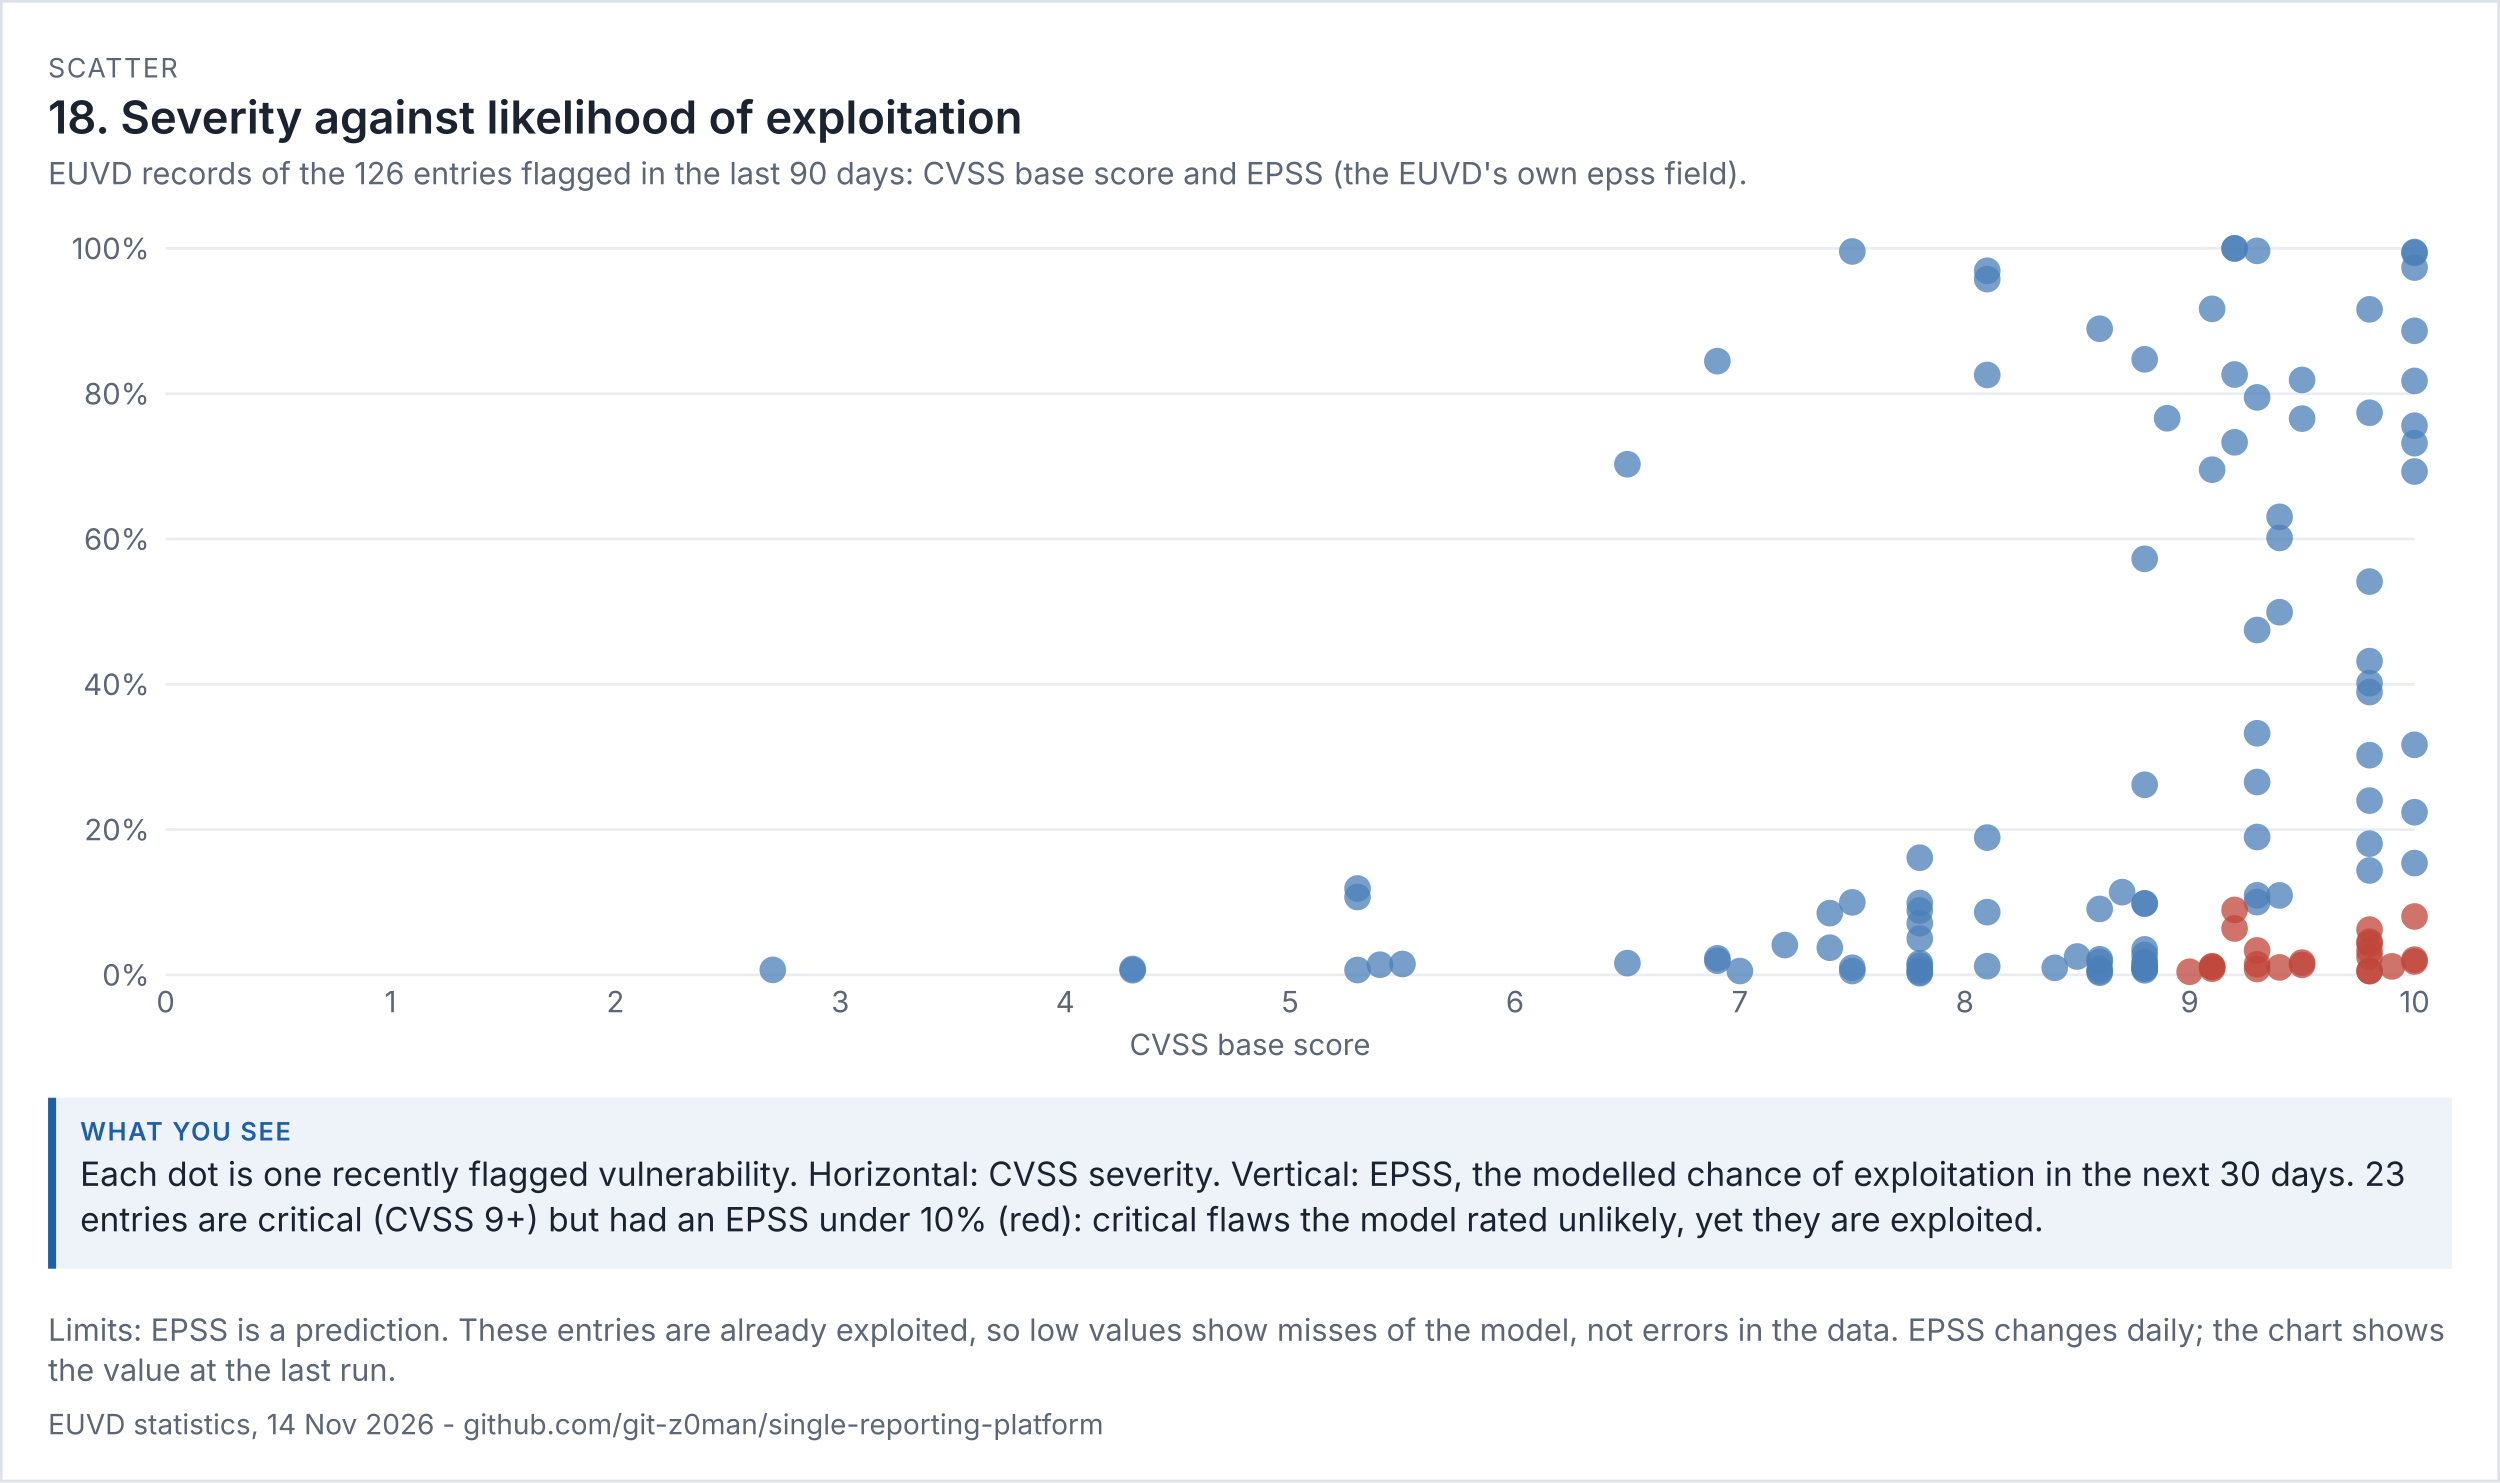
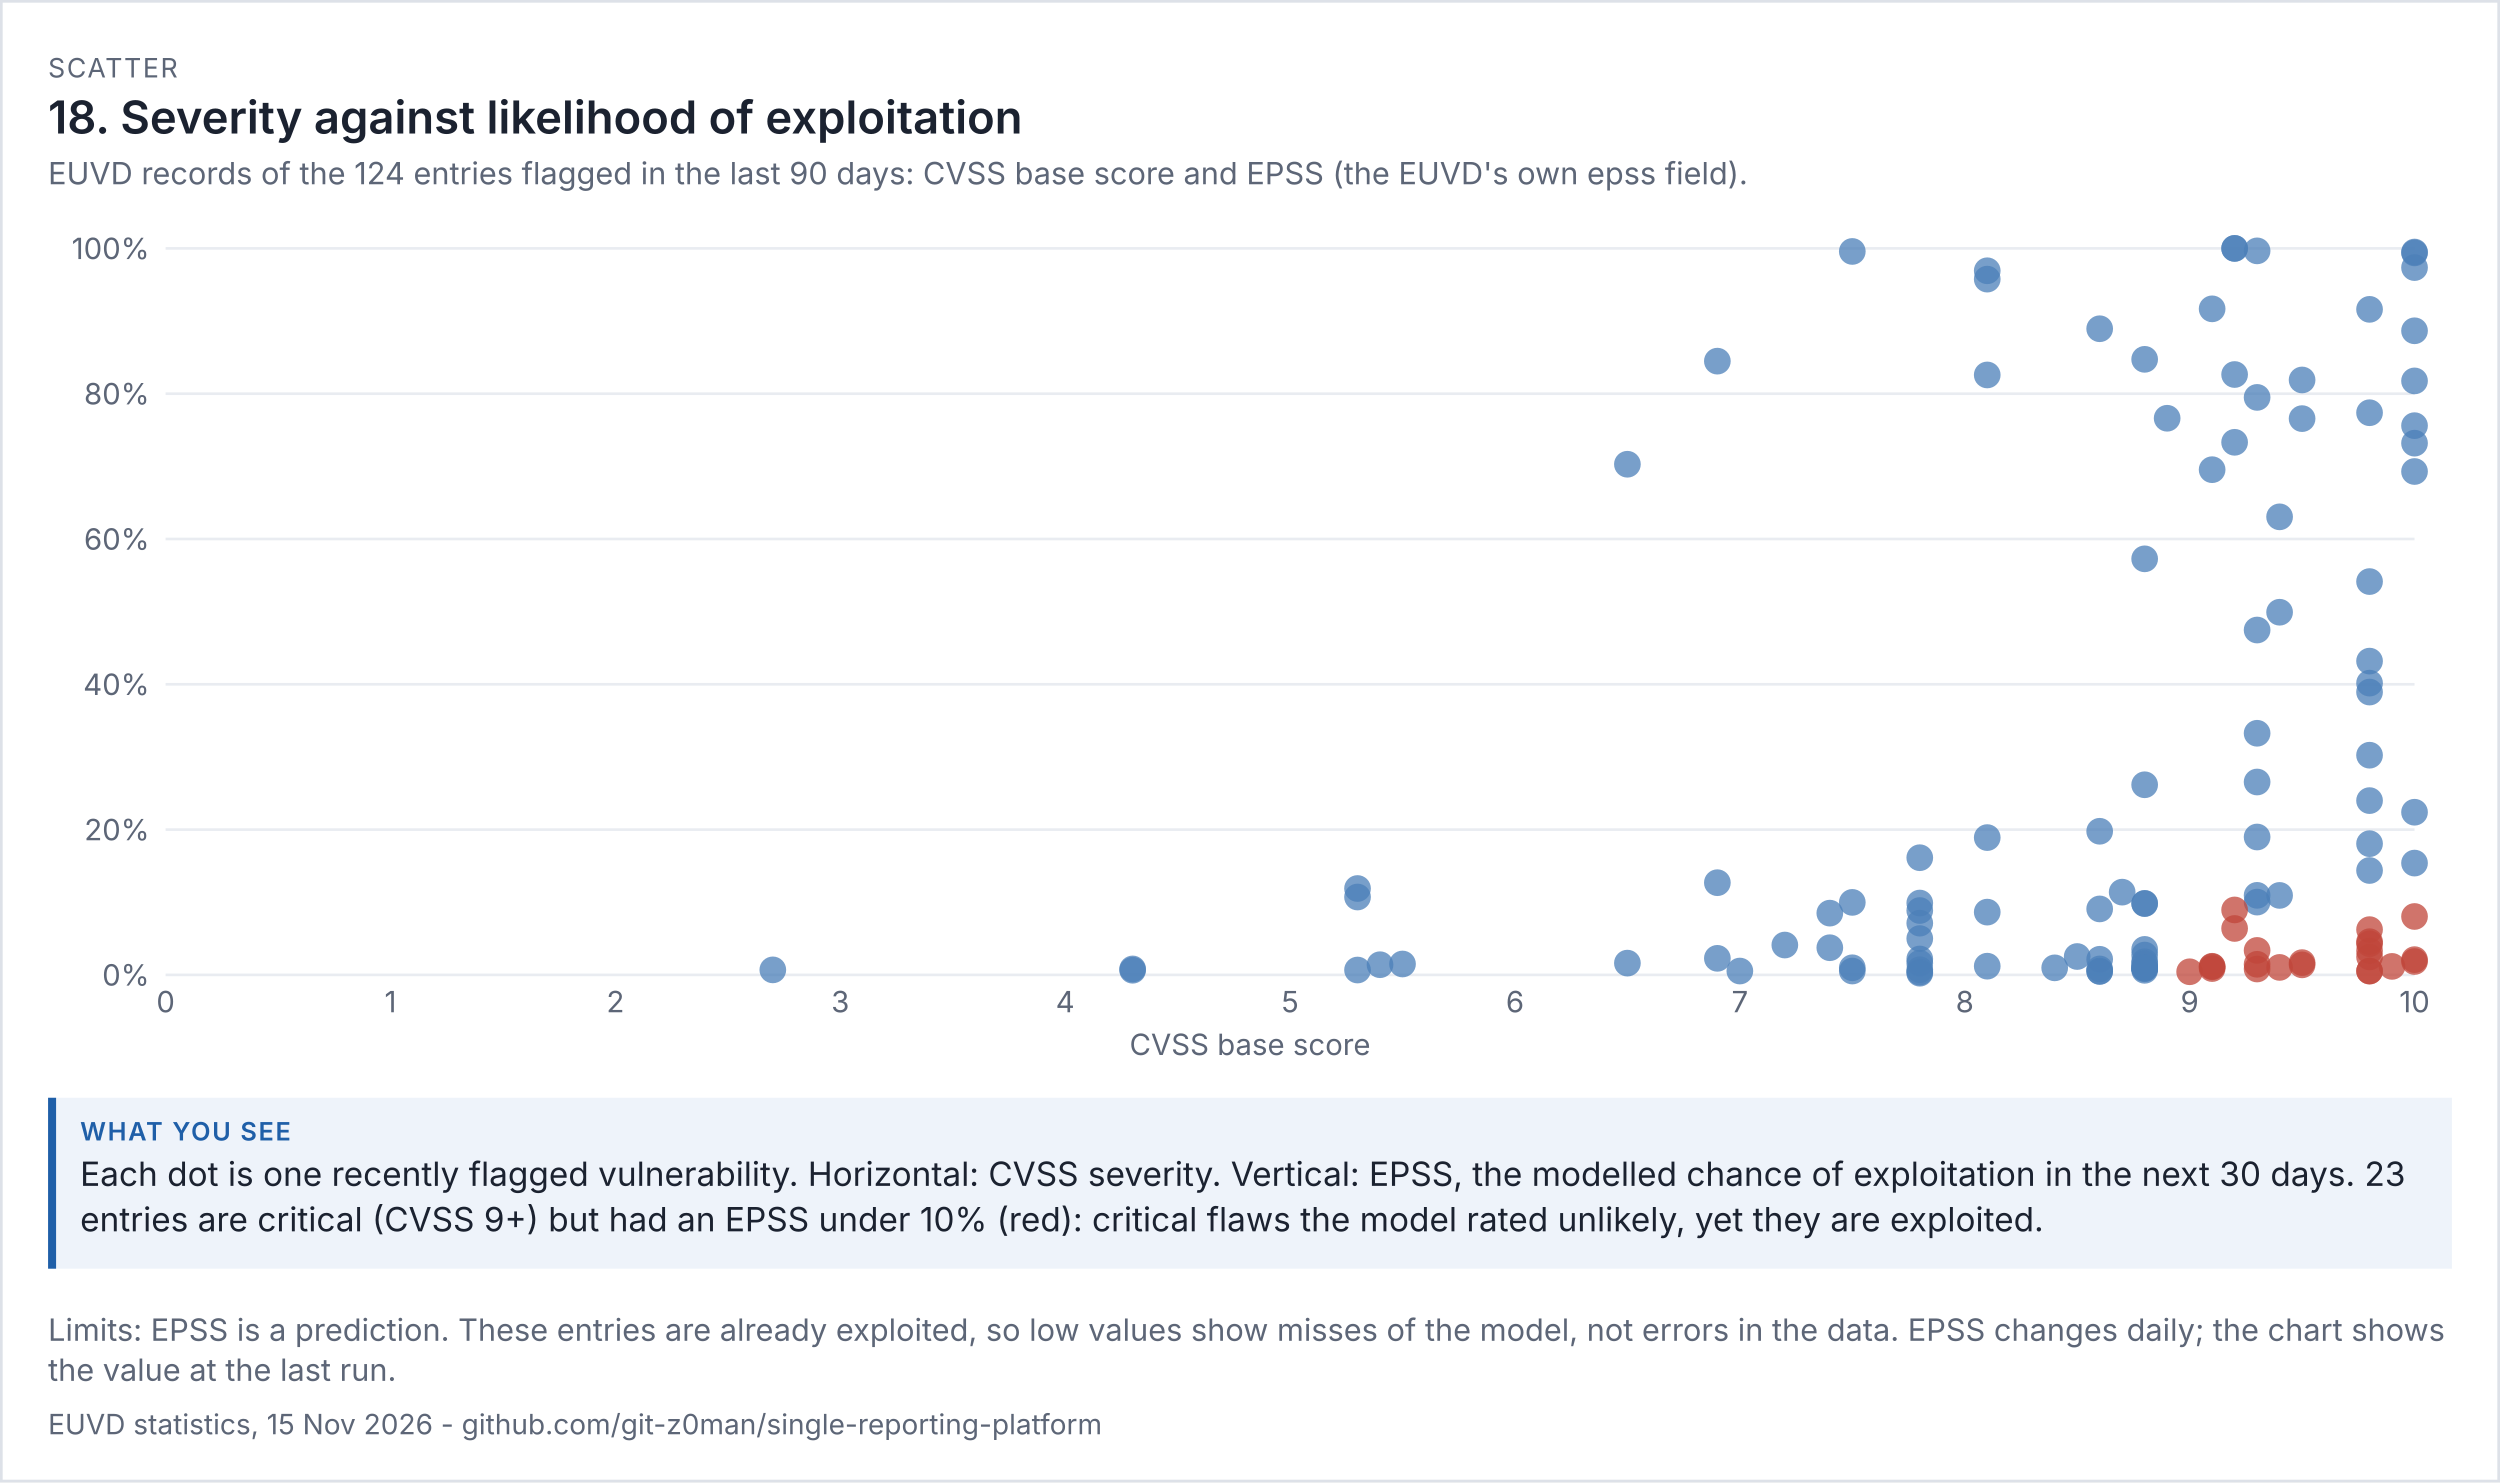
<svg xmlns="http://www.w3.org/2000/svg" viewBox="0 0 936 555" width="936" height="555" font-family="system-ui,-apple-system,'Segoe UI',sans-serif">
  <rect width="100%" height="100%" fill="#ffffff" />
  <rect x="0.5" y="0.5" width="935" height="554" fill="none" stroke="#dde1e8" />
  <text x="18" y="29" font-size="10" letter-spacing="0.6" fill="#5d6677">SCATTER</text>
  <text x="18" y="50" font-size="17" fill="#1b2230" font-weight="600">18. Severity against likelihood of exploitation</text>
-   <text x="18" y="69" font-size="11.5" fill="#5d6677">EUVD records of the 126 entries flagged in the last 90 days: CVSS base score and EPSS (the EUVD's own epss field).</text>
+   <text x="18" y="69" font-size="11.5" fill="#5d6677">EUVD records of the 124 entries flagged in the last 90 days: CVSS base score and EPSS (the EUVD's own epss field).</text>
  <g transform="translate(18,79) scale(1)" font-size="11">
    <svg viewBox="0 0 900 320" role="img" width="900" height="320">
      <g>
        <line x1="44" x2="886" y1="286" y2="286" stroke="rgb(233, 236, 241)" />
        <text x="38" y="290" text-anchor="end" fill="rgb(93, 102, 119)">0%</text>
        <line x1="44" x2="886" y1="231.6" y2="231.6" stroke="rgb(233, 236, 241)" />
        <text x="38" y="235.6" text-anchor="end" fill="rgb(93, 102, 119)">20%</text>
        <line x1="44" x2="886" y1="177.2" y2="177.2" stroke="rgb(233, 236, 241)" />
        <text x="38" y="181.2" text-anchor="end" fill="rgb(93, 102, 119)">40%</text>
        <line x1="44" x2="886" y1="122.8" y2="122.8" stroke="rgb(233, 236, 241)" />
        <text x="38" y="126.8" text-anchor="end" fill="rgb(93, 102, 119)">60%</text>
        <line x1="44" x2="886" y1="68.4" y2="68.4" stroke="rgb(233, 236, 241)" />
        <text x="38" y="72.4" text-anchor="end" fill="rgb(93, 102, 119)">80%</text>
        <line x1="44" x2="886" y1="14" y2="14" stroke="rgb(233, 236, 241)" />
        <text x="38" y="18" text-anchor="end" fill="rgb(93, 102, 119)">100%</text>
        <text x="44" y="300" text-anchor="middle" fill="rgb(93, 102, 119)">0</text>
        <text x="128.2" y="300" text-anchor="middle" fill="rgb(93, 102, 119)">1</text>
        <text x="212.4" y="300" text-anchor="middle" fill="rgb(93, 102, 119)">2</text>
        <text x="296.6" y="300" text-anchor="middle" fill="rgb(93, 102, 119)">3</text>
        <text x="380.8" y="300" text-anchor="middle" fill="rgb(93, 102, 119)">4</text>
        <text x="465" y="300" text-anchor="middle" fill="rgb(93, 102, 119)">5</text>
        <text x="549.2" y="300" text-anchor="middle" fill="rgb(93, 102, 119)">6</text>
        <text x="633.4" y="300" text-anchor="middle" fill="rgb(93, 102, 119)">7</text>
        <text x="717.6" y="300" text-anchor="middle" fill="rgb(93, 102, 119)">8</text>
        <text x="801.8" y="300" text-anchor="middle" fill="rgb(93, 102, 119)">9</text>
        <text x="886" y="300" text-anchor="middle" fill="rgb(93, 102, 119)">10</text>
        <text x="450" y="316" text-anchor="middle" fill="rgb(93, 102, 119)">CVSS base score</text>
-         <circle cx="700.76" cy="282.546" r="5" fill="rgb(75, 127, 184)" opacity="0.75" />
-         <circle cx="768.12" cy="285.184" r="5" fill="rgb(75, 127, 184)" opacity="0.75" />
+         <circle cx="818.64" cy="14" r="5" fill="rgb(75, 127, 184)" opacity="0.75" />
+         <circle cx="700.76" cy="280.043" r="5" fill="rgb(75, 127, 184)" opacity="0.75" />
+         <circle cx="768.12" cy="284.613" r="5" fill="rgb(75, 127, 184)" opacity="0.75" />
        <circle cx="675.5" cy="283.334" r="5" fill="rgb(75, 127, 184)" opacity="0.75" />
        <circle cx="591.3" cy="281.594" r="5" fill="rgb(75, 127, 184)" opacity="0.75" />
        <circle cx="406.06" cy="284.259" r="5" fill="rgb(75, 127, 184)" opacity="0.75" />
        <circle cx="784.96" cy="283.389" r="5" fill="rgb(75, 127, 184)" opacity="0.75" />
        <circle cx="768.12" cy="261.302" r="5" fill="rgb(75, 127, 184)" opacity="0.75" />
        <circle cx="827.06" cy="256.216" r="5" fill="rgb(75, 127, 184)" opacity="0.75" />
        <circle cx="810.22" cy="96.851" r="5" fill="rgb(75, 127, 184)" opacity="0.75" />
        <circle cx="784.96" cy="259.208" r="5" fill="rgb(75, 127, 184)" opacity="0.75" />
        <circle cx="886" cy="280.995" r="5" fill="rgb(192, 70, 58)" opacity="0.75" />
        <circle cx="700.76" cy="266.634" r="5" fill="rgb(75, 127, 184)" opacity="0.75" />
        <circle cx="700.76" cy="284.939" r="5" fill="rgb(75, 127, 184)" opacity="0.75" />
        <circle cx="784.96" cy="259.317" r="5" fill="rgb(75, 127, 184)" opacity="0.75" />
        <circle cx="818.64" cy="61.219" r="5" fill="rgb(75, 127, 184)" opacity="0.75" />
        <circle cx="768.12" cy="280.152" r="5" fill="rgb(75, 127, 184)" opacity="0.75" />
        <circle cx="700.76" cy="281.621" r="5" fill="rgb(75, 127, 184)" opacity="0.75" />
        <circle cx="869.16" cy="284.531" r="5" fill="rgb(192, 70, 58)" opacity="0.75" />
        <circle cx="869.16" cy="279.282" r="5" fill="rgb(192, 70, 58)" opacity="0.75" />
        <circle cx="869.16" cy="284.586" r="5" fill="rgb(192, 70, 58)" opacity="0.75" />
        <circle cx="726.02" cy="234.592" r="5" fill="rgb(75, 127, 184)" opacity="0.75" />
        <circle cx="675.5" cy="284.558" r="5" fill="rgb(75, 127, 184)" opacity="0.75" />
        <circle cx="818.64" cy="14" r="5" fill="rgb(75, 127, 184)" opacity="0.75" />
-         <circle cx="818.64" cy="14" r="5" fill="rgb(75, 127, 184)" opacity="0.75" />
        <circle cx="507.1" cy="281.92" r="5" fill="rgb(75, 127, 184)" opacity="0.75" />
        <circle cx="726.02" cy="282.736" r="5" fill="rgb(75, 127, 184)" opacity="0.75" />
        <circle cx="675.5" cy="15.142" r="5" fill="rgb(75, 127, 184)" opacity="0.75" />
        <circle cx="406.06" cy="283.77" r="5" fill="rgb(75, 127, 184)" opacity="0.75" />
        <circle cx="633.4" cy="284.558" r="5" fill="rgb(75, 127, 184)" opacity="0.75" />
        <circle cx="886" cy="97.531" r="5" fill="rgb(75, 127, 184)" opacity="0.75" />
        <circle cx="768.12" cy="283.77" r="5" fill="rgb(75, 127, 184)" opacity="0.75" />
        <circle cx="827.06" cy="14.925" r="5" fill="rgb(75, 127, 184)" opacity="0.75" />
        <circle cx="271.34" cy="284.123" r="5" fill="rgb(75, 127, 184)" opacity="0.75" />
        <circle cx="700.76" cy="242.126" r="5" fill="rgb(75, 127, 184)" opacity="0.75" />
        <circle cx="869.16" cy="273.57" r="5" fill="rgb(192, 70, 58)" opacity="0.75" />
        <circle cx="827.06" cy="156.882" r="5" fill="rgb(75, 127, 184)" opacity="0.75" />
        <circle cx="869.16" cy="236.877" r="5" fill="rgb(75, 127, 184)" opacity="0.75" />
        <circle cx="784.96" cy="214.818" r="5" fill="rgb(75, 127, 184)" opacity="0.75" />
        <circle cx="886" cy="63.613" r="5" fill="rgb(75, 127, 184)" opacity="0.75" />
        <circle cx="624.98" cy="56.214" r="5" fill="rgb(75, 127, 184)" opacity="0.75" />
        <circle cx="818.64" cy="86.597" r="5" fill="rgb(75, 127, 184)" opacity="0.75" />
        <circle cx="835.48" cy="283.198" r="5" fill="rgb(192, 70, 58)" opacity="0.75" />
        <circle cx="759.7" cy="279.118" r="5" fill="rgb(75, 127, 184)" opacity="0.75" />
        <circle cx="490.26" cy="253.659" r="5" fill="rgb(75, 127, 184)" opacity="0.75" />
-         <circle cx="624.98" cy="280.696" r="5" fill="rgb(75, 127, 184)" opacity="0.75" />
+         <circle cx="624.98" cy="251.483" r="5" fill="rgb(75, 127, 184)" opacity="0.75" />
        <circle cx="490.26" cy="256.842" r="5" fill="rgb(75, 127, 184)" opacity="0.75" />
        <circle cx="751.28" cy="283.362" r="5" fill="rgb(75, 127, 184)" opacity="0.75" />
-         <circle cx="768.12" cy="281.131" r="5" fill="rgb(75, 127, 184)" opacity="0.75" />
+         <circle cx="768.12" cy="232.226" r="5" fill="rgb(75, 127, 184)" opacity="0.75" />
        <circle cx="835.48" cy="150.218" r="5" fill="rgb(75, 127, 184)" opacity="0.75" />
        <circle cx="827.06" cy="69.787" r="5" fill="rgb(75, 127, 184)" opacity="0.75" />
        <circle cx="498.68" cy="282.192" r="5" fill="rgb(75, 127, 184)" opacity="0.75" />
        <circle cx="869.16" cy="75.526" r="5" fill="rgb(75, 127, 184)" opacity="0.75" />
        <circle cx="869.16" cy="269.054" r="5" fill="rgb(192, 70, 58)" opacity="0.75" />
        <circle cx="700.76" cy="284.069" r="5" fill="rgb(75, 127, 184)" opacity="0.75" />
        <circle cx="667.08" cy="275.827" r="5" fill="rgb(75, 127, 184)" opacity="0.75" />
        <circle cx="768.12" cy="44.083" r="5" fill="rgb(75, 127, 184)" opacity="0.75" />
        <circle cx="886" cy="15.36" r="5" fill="rgb(75, 127, 184)" opacity="0.75" />
        <circle cx="869.16" cy="203.747" r="5" fill="rgb(75, 127, 184)" opacity="0.75" />
        <circle cx="726.02" cy="22.378" r="5" fill="rgb(75, 127, 184)" opacity="0.75" />
        <circle cx="650.24" cy="274.821" r="5" fill="rgb(75, 127, 184)" opacity="0.75" />
        <circle cx="835.48" cy="256.243" r="5" fill="rgb(75, 127, 184)" opacity="0.75" />
        <circle cx="886" cy="80.368" r="5" fill="rgb(75, 127, 184)" opacity="0.75" />
        <circle cx="784.96" cy="284.286" r="5" fill="rgb(75, 127, 184)" opacity="0.75" />
        <circle cx="827.06" cy="195.533" r="5" fill="rgb(75, 127, 184)" opacity="0.75" />
        <circle cx="869.16" cy="276.997" r="5" fill="rgb(192, 70, 58)" opacity="0.75" />
        <circle cx="776.54" cy="255.019" r="5" fill="rgb(75, 127, 184)" opacity="0.75" />
        <circle cx="869.16" cy="180.11" r="5" fill="rgb(75, 127, 184)" opacity="0.75" />
        <circle cx="827.06" cy="258.746" r="5" fill="rgb(75, 127, 184)" opacity="0.75" />
-         <circle cx="835.48" cy="122.392" r="5" fill="rgb(75, 127, 184)" opacity="0.75" />
        <circle cx="675.5" cy="258.854" r="5" fill="rgb(75, 127, 184)" opacity="0.75" />
        <circle cx="667.08" cy="262.88" r="5" fill="rgb(75, 127, 184)" opacity="0.75" />
        <circle cx="591.3" cy="94.811" r="5" fill="rgb(75, 127, 184)" opacity="0.75" />
        <circle cx="843.9" cy="63.259" r="5" fill="rgb(75, 127, 184)" opacity="0.75" />
        <circle cx="843.9" cy="77.73" r="5" fill="rgb(75, 127, 184)" opacity="0.75" />
        <circle cx="726.02" cy="25.506" r="5" fill="rgb(75, 127, 184)" opacity="0.75" />
        <circle cx="624.98" cy="279.798" r="5" fill="rgb(75, 127, 184)" opacity="0.75" />
        <circle cx="886" cy="225.099" r="5" fill="rgb(75, 127, 184)" opacity="0.75" />
        <circle cx="810.22" cy="36.63" r="5" fill="rgb(75, 127, 184)" opacity="0.75" />
        <circle cx="886" cy="21.181" r="5" fill="rgb(75, 127, 184)" opacity="0.75" />
        <circle cx="869.16" cy="36.821" r="5" fill="rgb(75, 127, 184)" opacity="0.75" />
        <circle cx="827.06" cy="213.784" r="5" fill="rgb(75, 127, 184)" opacity="0.75" />
        <circle cx="843.9" cy="282.246" r="5" fill="rgb(192, 70, 58)" opacity="0.75" />
        <circle cx="869.16" cy="138.739" r="5" fill="rgb(75, 127, 184)" opacity="0.75" />
        <circle cx="784.96" cy="278.574" r="5" fill="rgb(75, 127, 184)" opacity="0.75" />
        <circle cx="700.76" cy="259.099" r="5" fill="rgb(75, 127, 184)" opacity="0.75" />
        <circle cx="784.96" cy="281.077" r="5" fill="rgb(75, 127, 184)" opacity="0.75" />
        <circle cx="784.96" cy="276.453" r="5" fill="rgb(75, 127, 184)" opacity="0.75" />
        <circle cx="784.96" cy="283.47" r="5" fill="rgb(75, 127, 184)" opacity="0.75" />
        <circle cx="700.76" cy="285.374" r="5" fill="rgb(75, 127, 184)" opacity="0.75" />
        <circle cx="869.16" cy="176.765" r="5" fill="rgb(75, 127, 184)" opacity="0.75" />
        <circle cx="886" cy="44.845" r="5" fill="rgb(75, 127, 184)" opacity="0.75" />
        <circle cx="835.48" cy="114.504" r="5" fill="rgb(75, 127, 184)" opacity="0.75" />
        <circle cx="784.96" cy="55.534" r="5" fill="rgb(75, 127, 184)" opacity="0.75" />
        <circle cx="726.02" cy="262.499" r="5" fill="rgb(75, 127, 184)" opacity="0.75" />
        <circle cx="877.58" cy="282.818" r="5" fill="rgb(192, 70, 58)" opacity="0.75" />
        <circle cx="818.64" cy="268.619" r="5" fill="rgb(192, 70, 58)" opacity="0.75" />
        <circle cx="784.96" cy="281.757" r="5" fill="rgb(75, 127, 184)" opacity="0.75" />
        <circle cx="869.16" cy="274.331" r="5" fill="rgb(192, 70, 58)" opacity="0.75" />
        <circle cx="818.64" cy="261.683" r="5" fill="rgb(192, 70, 58)" opacity="0.75" />
        <circle cx="886" cy="15.686" r="5" fill="rgb(75, 127, 184)" opacity="0.75" />
        <circle cx="886" cy="244.139" r="5" fill="rgb(75, 127, 184)" opacity="0.75" />
        <circle cx="869.16" cy="220.747" r="5" fill="rgb(75, 127, 184)" opacity="0.75" />
        <circle cx="810.22" cy="282.763" r="5" fill="rgb(192, 70, 58)" opacity="0.75" />
        <circle cx="768.12" cy="284.722" r="5" fill="rgb(75, 127, 184)" opacity="0.75" />
        <circle cx="784.96" cy="283.715" r="5" fill="rgb(75, 127, 184)" opacity="0.75" />
        <circle cx="869.16" cy="246.914" r="5" fill="rgb(75, 127, 184)" opacity="0.75" />
        <circle cx="886" cy="264.131" r="5" fill="rgb(192, 70, 58)" opacity="0.75" />
        <circle cx="827.06" cy="234.374" r="5" fill="rgb(75, 127, 184)" opacity="0.75" />
        <circle cx="886" cy="280.288" r="5" fill="rgb(192, 70, 58)" opacity="0.75" />
        <circle cx="490.26" cy="284.178" r="5" fill="rgb(75, 127, 184)" opacity="0.75" />
        <circle cx="869.16" cy="168.523" r="5" fill="rgb(75, 127, 184)" opacity="0.75" />
        <circle cx="827.06" cy="283.797" r="5" fill="rgb(192, 70, 58)" opacity="0.75" />
        <circle cx="827.06" cy="276.834" r="5" fill="rgb(192, 70, 58)" opacity="0.75" />
        <circle cx="784.96" cy="130.226" r="5" fill="rgb(75, 127, 184)" opacity="0.75" />
        <circle cx="726.02" cy="61.382" r="5" fill="rgb(75, 127, 184)" opacity="0.75" />
        <circle cx="700.76" cy="272.4" r="5" fill="rgb(75, 127, 184)" opacity="0.75" />
        <circle cx="700.76" cy="261.901" r="5" fill="rgb(75, 127, 184)" opacity="0.75" />
        <circle cx="784.96" cy="283.253" r="5" fill="rgb(75, 127, 184)" opacity="0.75" />
        <circle cx="886" cy="86.923" r="5" fill="rgb(75, 127, 184)" opacity="0.75" />
        <circle cx="793.38" cy="77.594" r="5" fill="rgb(75, 127, 184)" opacity="0.75" />
        <circle cx="843.9" cy="281.403" r="5" fill="rgb(192, 70, 58)" opacity="0.75" />
        <circle cx="827.06" cy="282.029" r="5" fill="rgb(192, 70, 58)" opacity="0.75" />
-         <circle cx="810.22" cy="283.008" r="5" fill="rgb(192, 70, 58)" opacity="0.75" />
-         <circle cx="810.22" cy="283.688" r="5" fill="rgb(192, 70, 58)" opacity="0.75" />
+         <circle cx="810.22" cy="282.954" r="5" fill="rgb(192, 70, 58)" opacity="0.75" />
+         <circle cx="810.22" cy="283.634" r="5" fill="rgb(192, 70, 58)" opacity="0.75" />
        <circle cx="801.8" cy="284.83" r="5" fill="rgb(192, 70, 58)" opacity="0.75" />
-         <circle cx="886" cy="199.858" r="5" fill="rgb(75, 127, 184)" opacity="0.75" />
      </g>
    </svg>
  </g>
  <rect x="18" y="411" width="900" height="64" fill="#eef3fa" />
  <rect x="18" y="411" width="3" height="64" fill="#1f5fa8" />
  <text x="30" y="427" font-size="9.5" letter-spacing="0.6" font-weight="600" fill="#1f5fa8">WHAT YOU SEE</text>
  <text x="30" y="444" font-size="12.5" fill="#1b2230">Each dot is one recently flagged vulnerability. Horizontal: CVSS severity. Vertical: EPSS, the modelled chance of exploitation in the next 30 days. 23</text>
  <text x="30" y="461" font-size="12.5" fill="#1b2230">entries are critical (CVSS 9+) but had an EPSS under 10% (red): critical flaws the model rated unlikely, yet they are exploited.</text>
  <text x="18" y="502" font-size="11.5" fill="#5d6677">Limits: EPSS is a prediction. These entries are already exploited, so low values show misses of the model, not errors in the data. EPSS changes daily; the chart shows</text>
  <text x="18" y="517" font-size="11.5" fill="#5d6677">the value at the last run.</text>
-   <text x="18" y="537" font-size="10.5" fill="#5d6677">EUVD statistics, 14 Nov 2026 - github.com/git-z0man/single-reporting-platform</text>
+   <text x="18" y="537" font-size="10.5" fill="#5d6677">EUVD statistics, 15 Nov 2026 - github.com/git-z0man/single-reporting-platform</text>
</svg>
